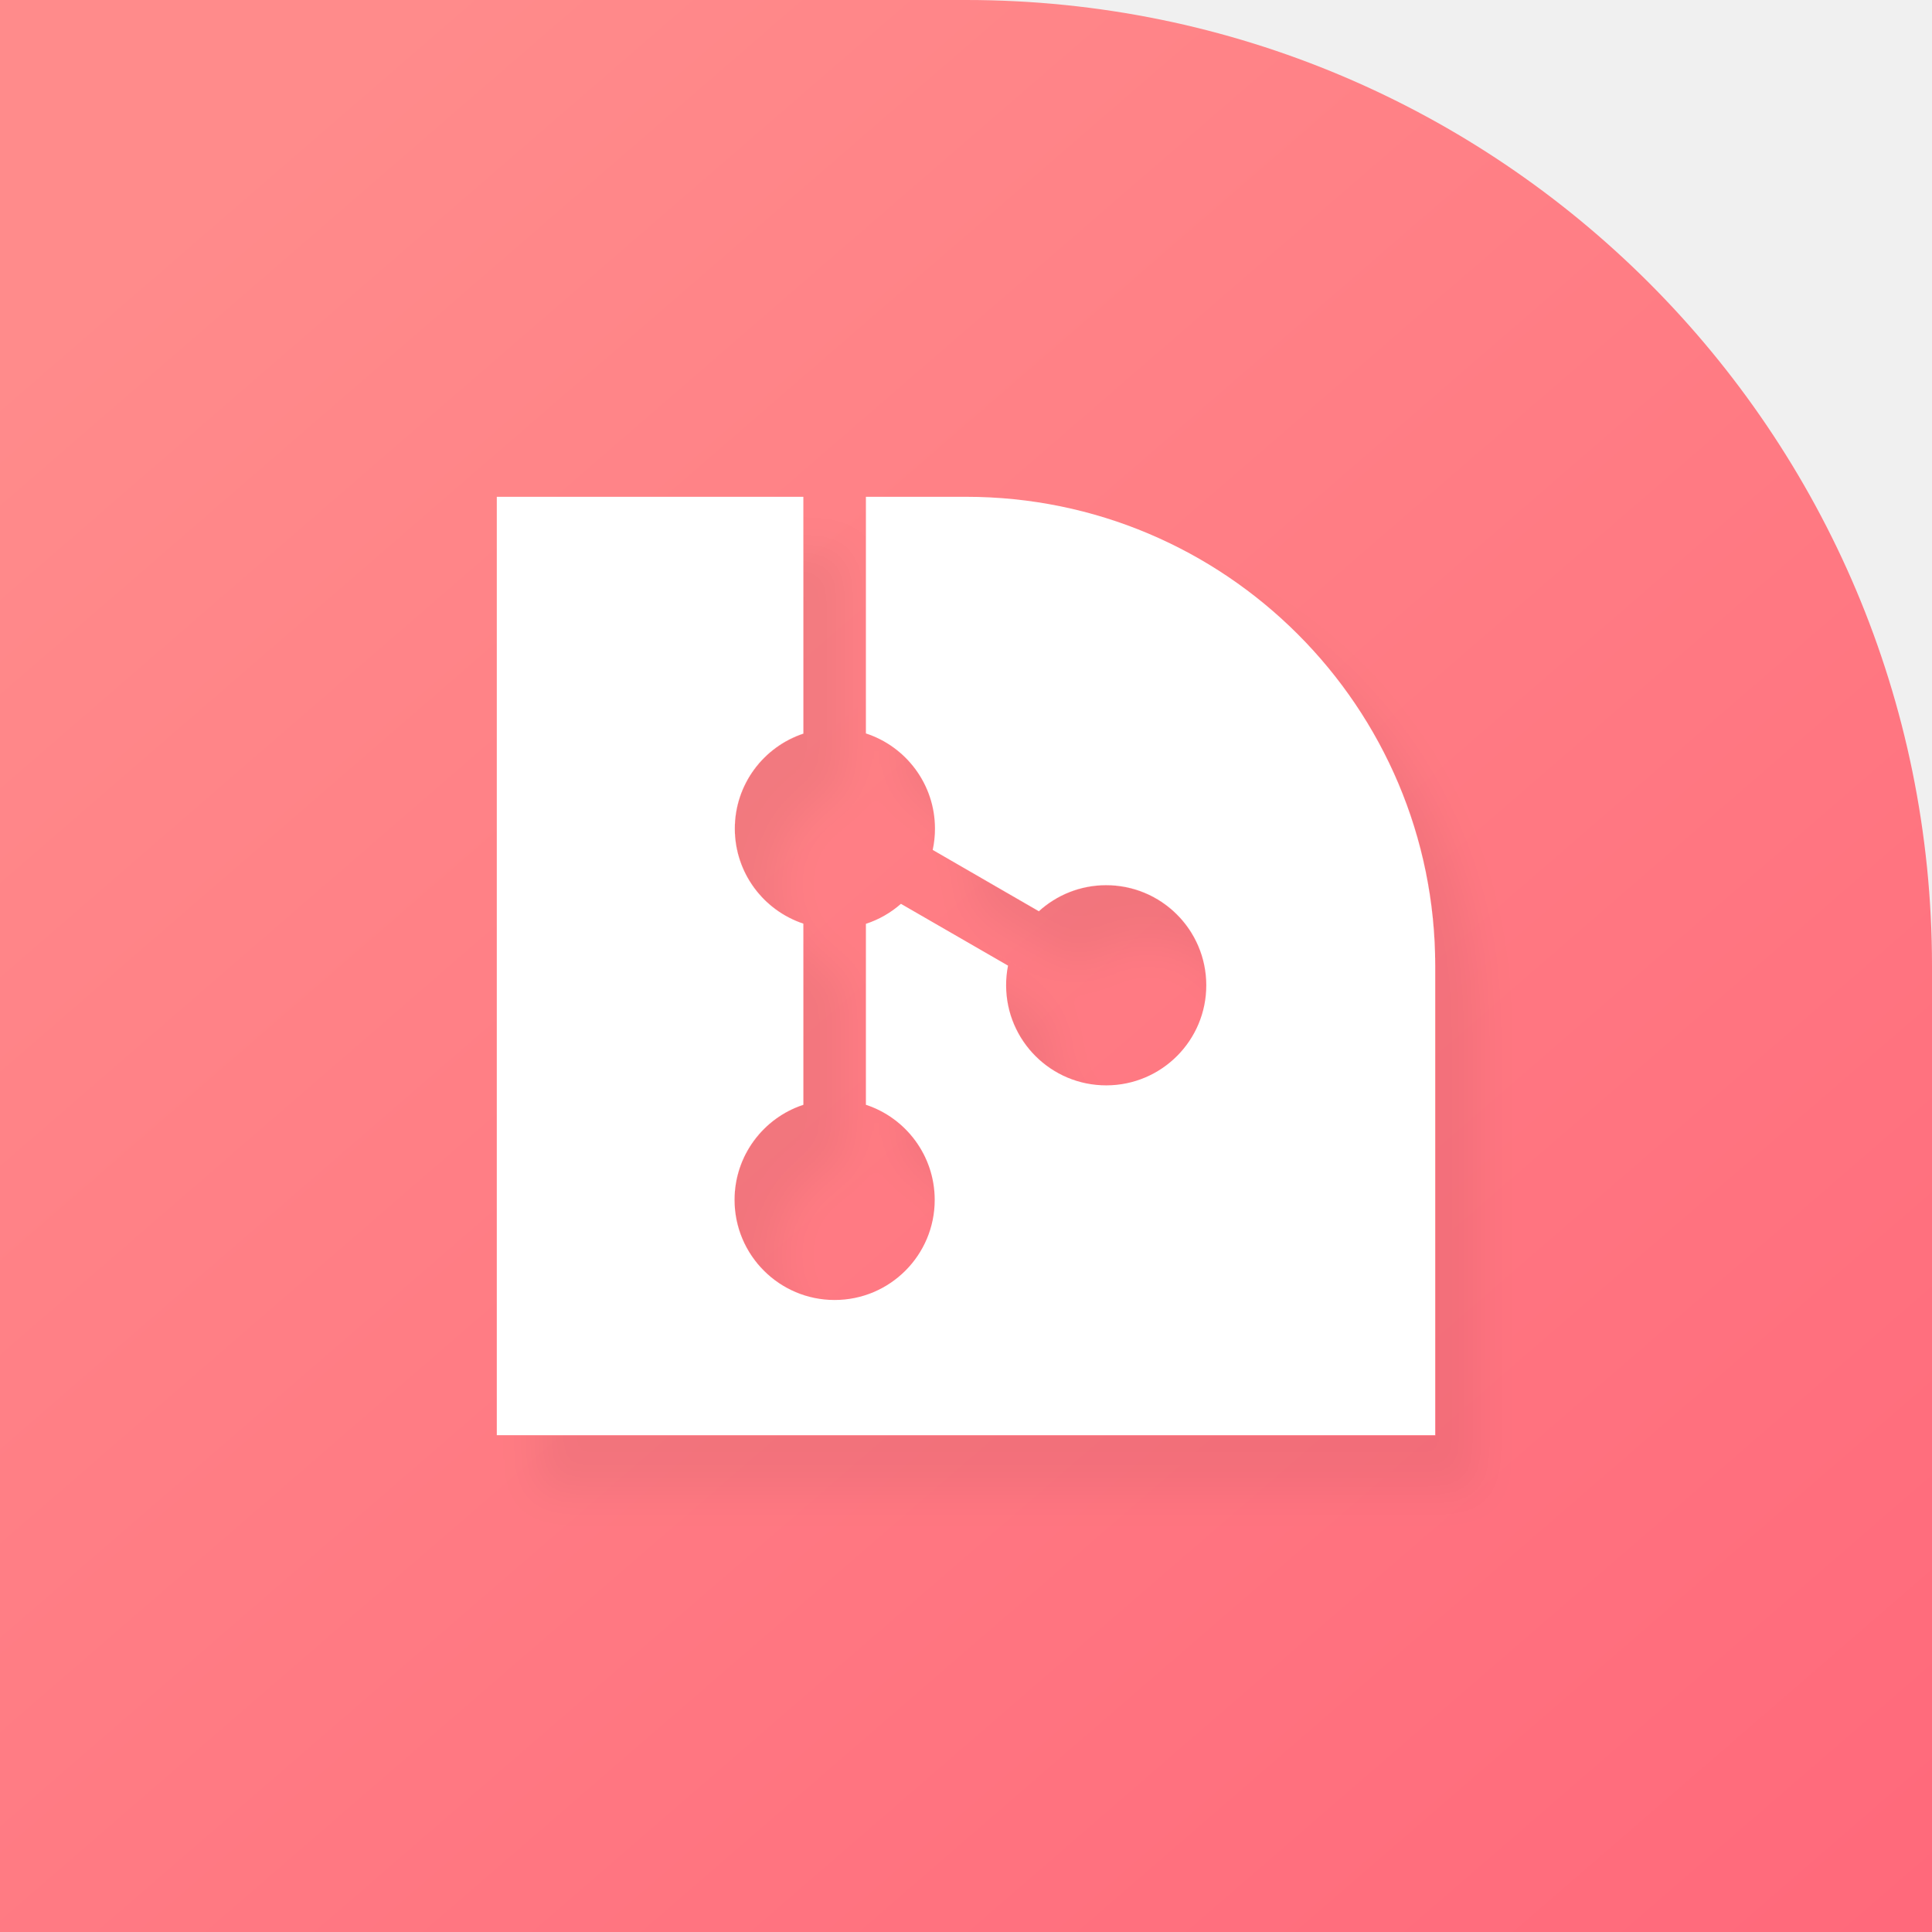
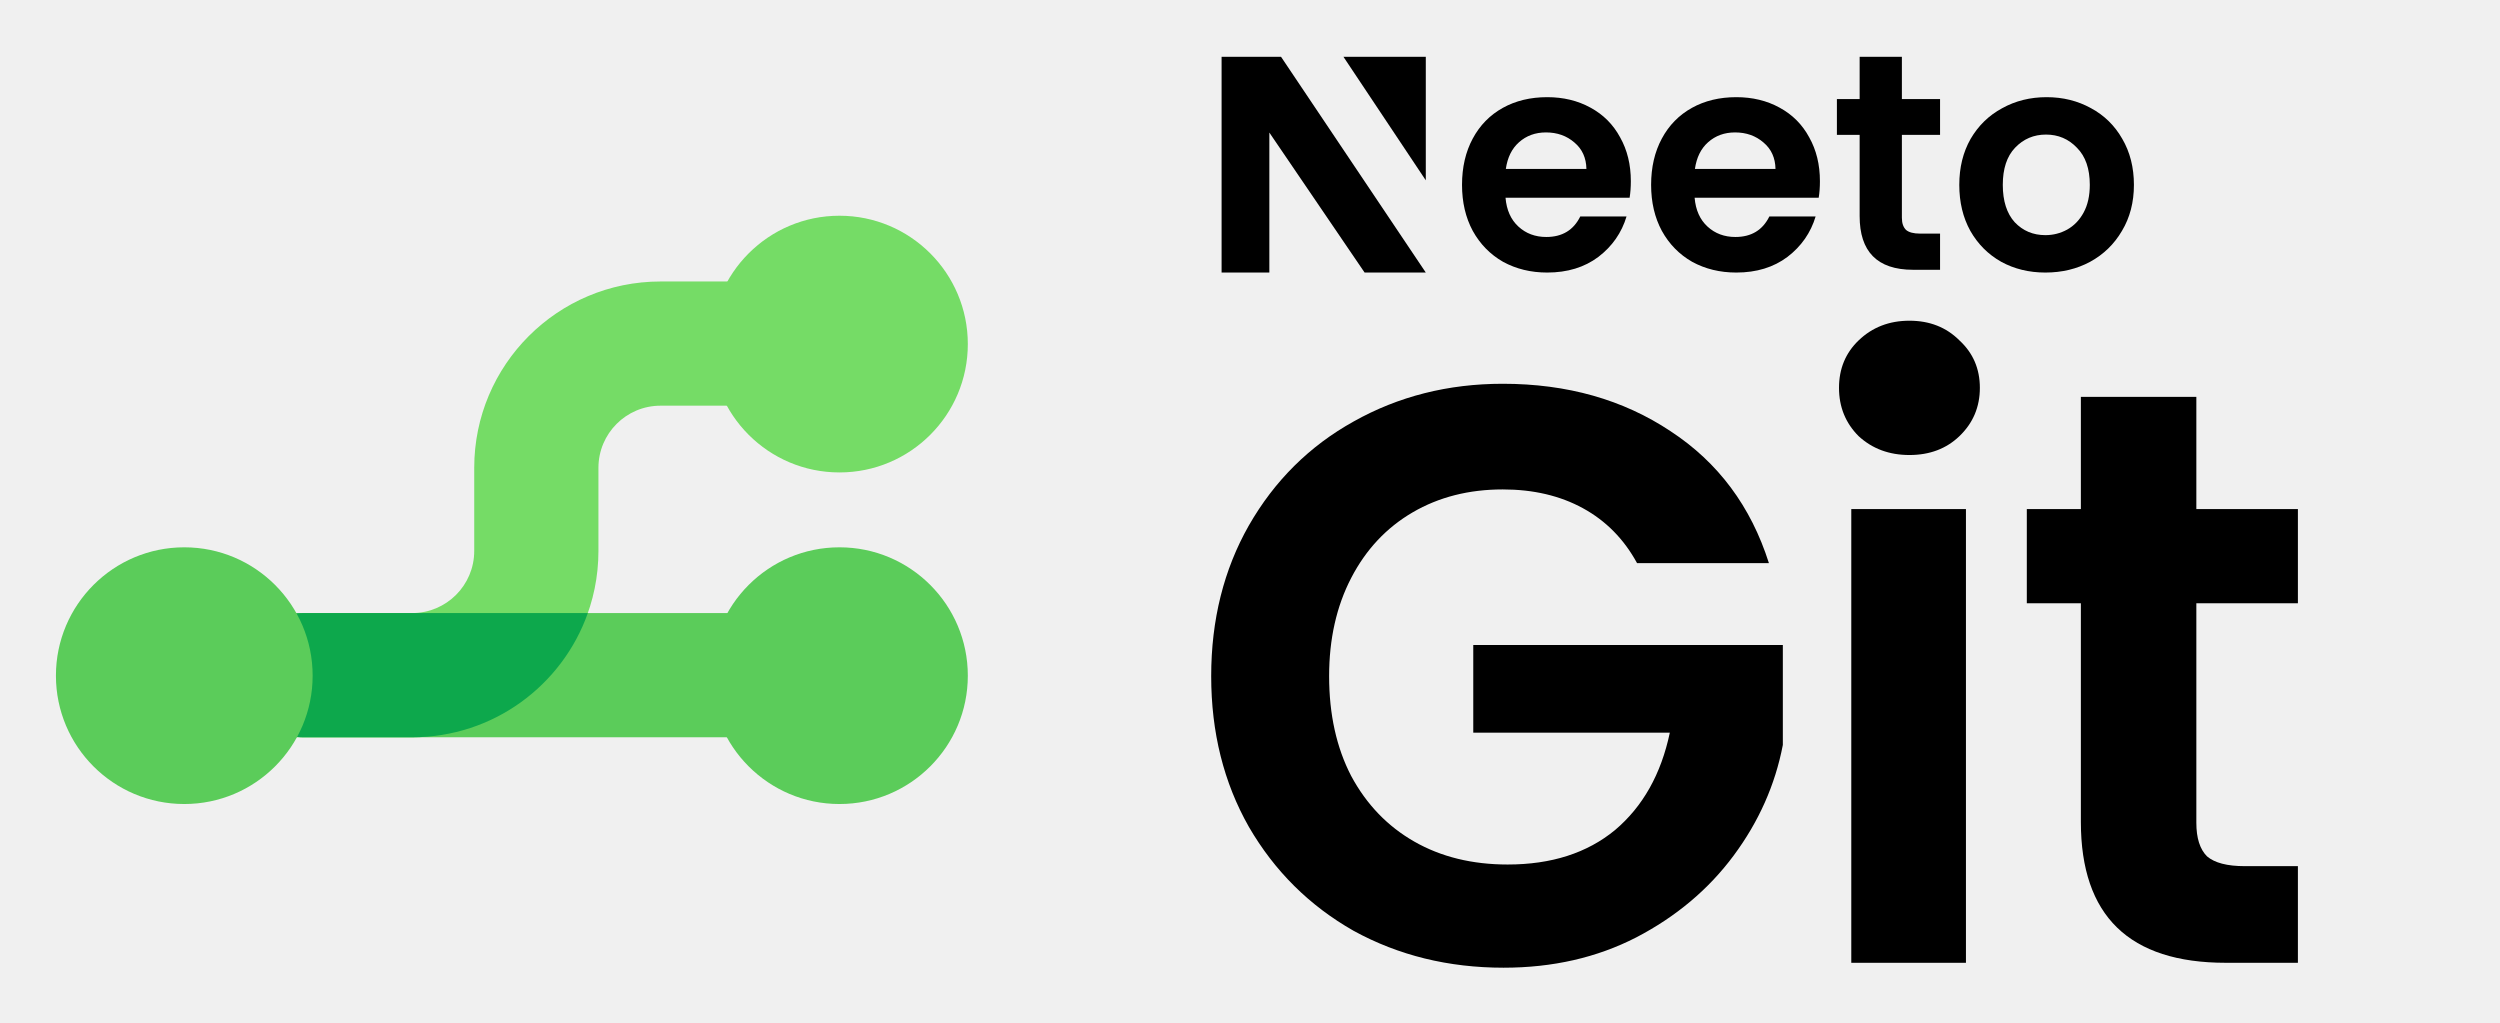
- <svg xmlns="http://www.w3.org/2000/svg" width="140" height="140" viewBox="0 0 140 140" fill="none">
-   <path d="M140 70C140 31.34 108.66 0 70 0H0V140H140V70Z" fill="url(#paint0_linear_3478_4243)" />
-   <g filter="url(#filter0_d_3478_4243)">
-     <path d="M36 36H58.214V53.159C55.321 54.119 53.237 56.85 53.246 60.064C53.254 63.265 55.334 65.976 58.214 66.931V80.056C55.318 81.007 53.227 83.734 53.227 86.948C53.227 90.954 56.474 94.202 60.48 94.202C64.486 94.202 67.733 90.954 67.733 86.948C67.733 83.734 65.643 81.008 62.747 80.056V66.944C63.694 66.635 64.555 66.137 65.286 65.495L73.045 69.974C72.952 70.44 72.904 70.922 72.906 71.415C72.916 75.421 76.172 78.66 80.178 78.65C84.184 78.639 87.423 75.384 87.412 71.378C87.402 67.372 84.146 64.133 80.14 64.143C78.268 64.148 76.563 64.862 75.28 66.03L67.588 61.589C67.697 61.085 67.754 60.563 67.752 60.027C67.744 56.812 65.646 54.091 62.747 53.147V36H70C88.778 36 104 51.222 104 70V104H36V36Z" fill="white" />
+ <svg xmlns="http://www.w3.org/2000/svg" width="352" height="144" viewBox="0 0 352 144" fill="none">
+   <g clip-path="url(#clip0_318_36236)">
+     <path fill-rule="evenodd" clip-rule="evenodd" d="M93.004 57.121C88.175 57.121 84.26 61.036 84.26 65.866V77.576C84.26 92.064 72.515 103.809 58.027 103.809H42.75C37.921 103.809 34.006 99.894 34.006 95.065C34.006 90.235 37.921 86.32 42.75 86.32H58.027C62.856 86.32 66.771 82.405 66.771 77.576V65.866C66.771 51.378 78.516 39.633 93.004 39.633H118.125C122.954 39.633 126.869 43.548 126.869 48.377C126.869 53.206 122.954 57.121 118.125 57.121H93.004Z" fill="#75DC66" />
+     <path fill-rule="evenodd" clip-rule="evenodd" d="M30.631 95.065C30.631 90.235 34.546 86.32 39.375 86.32H118.125C122.954 86.32 126.869 90.235 126.869 95.065C126.869 99.894 122.954 103.809 118.125 103.809H39.375C34.546 103.809 30.631 99.894 30.631 95.065Z" fill="#5BCC5A" />
+     <path fill-rule="evenodd" clip-rule="evenodd" d="M58.026 86.32H42.75C37.92 86.32 34.005 90.235 34.005 95.065C34.005 99.892 37.917 103.806 42.744 103.809C42.746 103.809 42.748 103.809 42.75 103.809H58.026C58.03 103.809 58.033 103.809 58.037 103.809C69.454 103.805 79.167 96.506 82.767 86.32H58.026Z" fill="#0DA84C" />
+     <circle cx="25.947" cy="95.134" r="18.072" fill="#5BCC5A" />
+     <circle cx="118.197" cy="48.447" r="18.072" fill="#75DC66" />
+     <circle cx="118.197" cy="95.134" r="18.072" fill="#5BCC5A" />
  </g>
+   <path d="M230.498 79.289C228.653 75.906 226.116 73.331 222.888 71.563C219.659 69.795 215.892 68.911 211.587 68.911C206.821 68.911 202.593 69.987 198.903 72.139C195.213 74.292 192.33 77.367 190.254 81.364C188.178 85.362 187.141 89.974 187.141 95.202C187.141 100.583 188.178 105.273 190.254 109.27C192.407 113.268 195.366 116.342 199.133 118.495C202.9 120.647 207.282 121.724 212.279 121.724C218.429 121.724 223.464 120.109 227.385 116.881C231.305 113.575 233.881 109.001 235.111 103.158H207.436V90.82H251.024V104.888C249.948 110.5 247.641 115.689 244.105 120.455C240.569 125.222 235.995 129.065 230.383 131.987C224.848 134.831 218.621 136.253 211.702 136.253C203.938 136.253 196.904 134.523 190.6 131.064C184.373 127.528 179.453 122.646 175.84 116.419C172.304 110.193 170.536 103.12 170.536 95.202C170.536 87.284 172.304 80.211 175.84 73.984C179.453 67.681 184.373 62.799 190.6 59.34C196.904 55.803 203.899 54.035 211.587 54.035C220.658 54.035 228.538 56.265 235.226 60.723C241.914 65.105 246.527 71.294 249.063 79.289H230.498Z" fill="black" />
+   <path d="M268.849 64.067C266.004 64.067 263.621 63.183 261.699 61.415C259.854 59.57 258.932 57.303 258.932 54.612C258.932 51.921 259.854 49.692 261.699 47.924C263.621 46.079 266.004 45.156 268.849 45.156C271.693 45.156 274.038 46.079 275.883 47.924C277.805 49.692 278.765 51.921 278.765 54.612C278.765 57.303 277.805 59.57 275.883 61.415C274.038 63.183 271.693 64.067 268.849 64.067ZM276.805 71.678V135.561H260.661V71.678H276.805Z" fill="black" />
+   <path d="M309.245 84.939V115.843C309.245 117.995 309.745 119.571 310.744 120.571C311.82 121.493 313.588 121.954 316.048 121.954H323.544V135.561H313.396C299.789 135.561 292.986 128.95 292.986 115.728V84.939H285.375V71.678H292.986V55.88H309.245V71.678H323.544V84.939H309.245Z" fill="black" />
+   <path d="M229.622 25.51C229.622 26.373 229.564 27.15 229.449 27.841H211.978C212.122 29.568 212.726 30.921 213.79 31.899C214.854 32.878 216.163 33.367 217.716 33.367C219.959 33.367 221.555 32.403 222.504 30.474H229.018C228.327 32.777 227.005 34.677 225.049 36.173C223.094 37.641 220.692 38.375 217.845 38.375C215.544 38.375 213.474 37.871 211.633 36.864C209.822 35.828 208.398 34.374 207.363 32.504C206.356 30.633 205.853 28.474 205.853 26.028C205.853 23.552 206.356 21.38 207.363 19.509C208.369 17.638 209.778 16.199 211.59 15.191C213.402 14.184 215.487 13.681 217.845 13.681C220.117 13.681 222.144 14.17 223.927 15.148C225.739 16.127 227.134 17.523 228.112 19.336C229.118 21.12 229.622 23.178 229.622 25.51ZM223.367 23.783C223.338 22.229 222.777 20.991 221.684 20.07C220.592 19.12 219.254 18.645 217.673 18.645C216.177 18.645 214.912 19.106 213.877 20.027C212.87 20.919 212.252 22.171 212.022 23.783H223.367Z" fill="black" />
+   <path d="M256.245 25.51C256.245 26.373 256.188 27.15 256.073 27.841H238.602C238.746 29.568 239.35 30.921 240.414 31.899C241.478 32.878 242.787 33.367 244.34 33.367C246.583 33.367 248.179 32.403 249.128 30.474H255.641C254.951 32.777 253.628 34.677 251.673 36.173C249.717 37.641 247.316 38.375 244.469 38.375C242.168 38.375 240.098 37.871 238.257 36.864C236.445 35.828 235.022 34.374 233.987 32.504C232.98 30.633 232.477 28.474 232.477 26.028C232.477 23.552 232.98 21.38 233.987 19.509C234.993 17.638 236.402 16.199 238.214 15.191C240.026 14.184 242.111 13.681 244.469 13.681C246.741 13.681 248.768 14.17 250.551 15.148C252.363 16.127 253.758 17.523 254.736 19.336C255.742 21.12 256.245 23.178 256.245 25.51ZM249.99 23.783C249.962 22.229 249.401 20.991 248.308 20.07C247.215 19.12 245.878 18.645 244.296 18.645C242.801 18.645 241.536 19.106 240.5 20.027C239.494 20.919 238.875 22.171 238.645 23.783H249.99Z" fill="black" />
+   <path d="M267.785 18.987V30.662C267.785 31.467 267.997 32 268.371 32.374C268.774 32.719 269.435 32.892 270.356 32.892H273.16V37.986H269.364C264.273 37.986 261.838 35.383 261.838 30.433V18.987H258.636V13.951H261.838V8H267.785V13.951H273.16V18.987H267.785Z" fill="black" />
+   <path d="M287.989 38.375C285.689 38.375 283.618 37.871 281.778 36.864C279.937 35.828 278.485 34.374 277.421 32.504C276.385 30.633 275.868 28.474 275.868 26.028C275.868 23.581 276.4 21.423 277.464 19.552C278.557 17.681 280.038 16.242 281.907 15.235C283.776 14.199 285.861 13.681 288.162 13.681C290.463 13.681 292.548 14.199 294.417 15.235C296.286 16.242 297.753 17.681 298.817 19.552C299.91 21.423 300.456 23.581 300.456 26.028C300.456 28.474 299.895 30.633 298.774 32.504C297.681 34.374 296.185 35.828 294.287 36.864C292.418 37.871 290.319 38.375 287.989 38.375ZM287.989 33.108C289.082 33.108 290.103 32.849 291.052 32.331C292.03 31.784 292.806 30.978 293.382 29.913C293.957 28.848 294.244 27.553 294.244 26.028C294.244 23.754 293.64 22.013 292.432 20.804C291.253 19.566 289.801 18.948 288.076 18.948C286.35 18.948 284.898 19.566 283.719 20.804C282.568 22.013 281.993 23.754 281.993 26.028C281.993 28.302 282.554 30.057 283.676 31.295C284.826 32.504 286.264 33.108 287.989 33.108Z" fill="black" />
+   <path d="M200.752 8H189.159L200.752 25.39V8Z" fill="black" />
+   <path d="M172 38.375L172 8H180.372L200.752 38.375H192.136L178.724 18.666V38.375H172Z" fill="black" />
  <defs>
-     <filter id="filter0_d_3478_4243" x="36" y="36" width="74" height="75" filterUnits="userSpaceOnUse" color-interpolation-filters="sRGB">
-       <feFlood flood-opacity="0" result="BackgroundImageFix" />
-       <feColorMatrix in="SourceAlpha" type="matrix" values="0 0 0 0 0 0 0 0 0 0 0 0 0 0 0 0 0 0 127 0" result="hardAlpha" />
-       <feOffset dx="3" dy="4" />
-       <feGaussianBlur stdDeviation="1.5" />
-       <feComposite in2="hardAlpha" operator="out" />
-       <feColorMatrix type="matrix" values="0 0 0 0 0 0 0 0 0 0 0 0 0 0 0 0 0 0 0.05 0" />
-       <feBlend mode="normal" in2="BackgroundImageFix" result="effect1_dropShadow_3478_4243" />
-       <feBlend mode="normal" in="SourceGraphic" in2="effect1_dropShadow_3478_4243" result="shape" />
-     </filter>
-     <linearGradient id="paint0_linear_3478_4243" x1="216.5" y1="256" x2="-80" y2="-86.5" gradientUnits="userSpaceOnUse">
-       <stop stop-color="#FF4E6E" />
-       <stop offset="0.696" stop-color="#FF8B8B" />
-     </linearGradient>
+     <clipPath id="clip0_318_36236">
+       <rect width="129.375" height="128.25" fill="white" transform="translate(7.3125 7.875)" />
+     </clipPath>
  </defs>
</svg>
